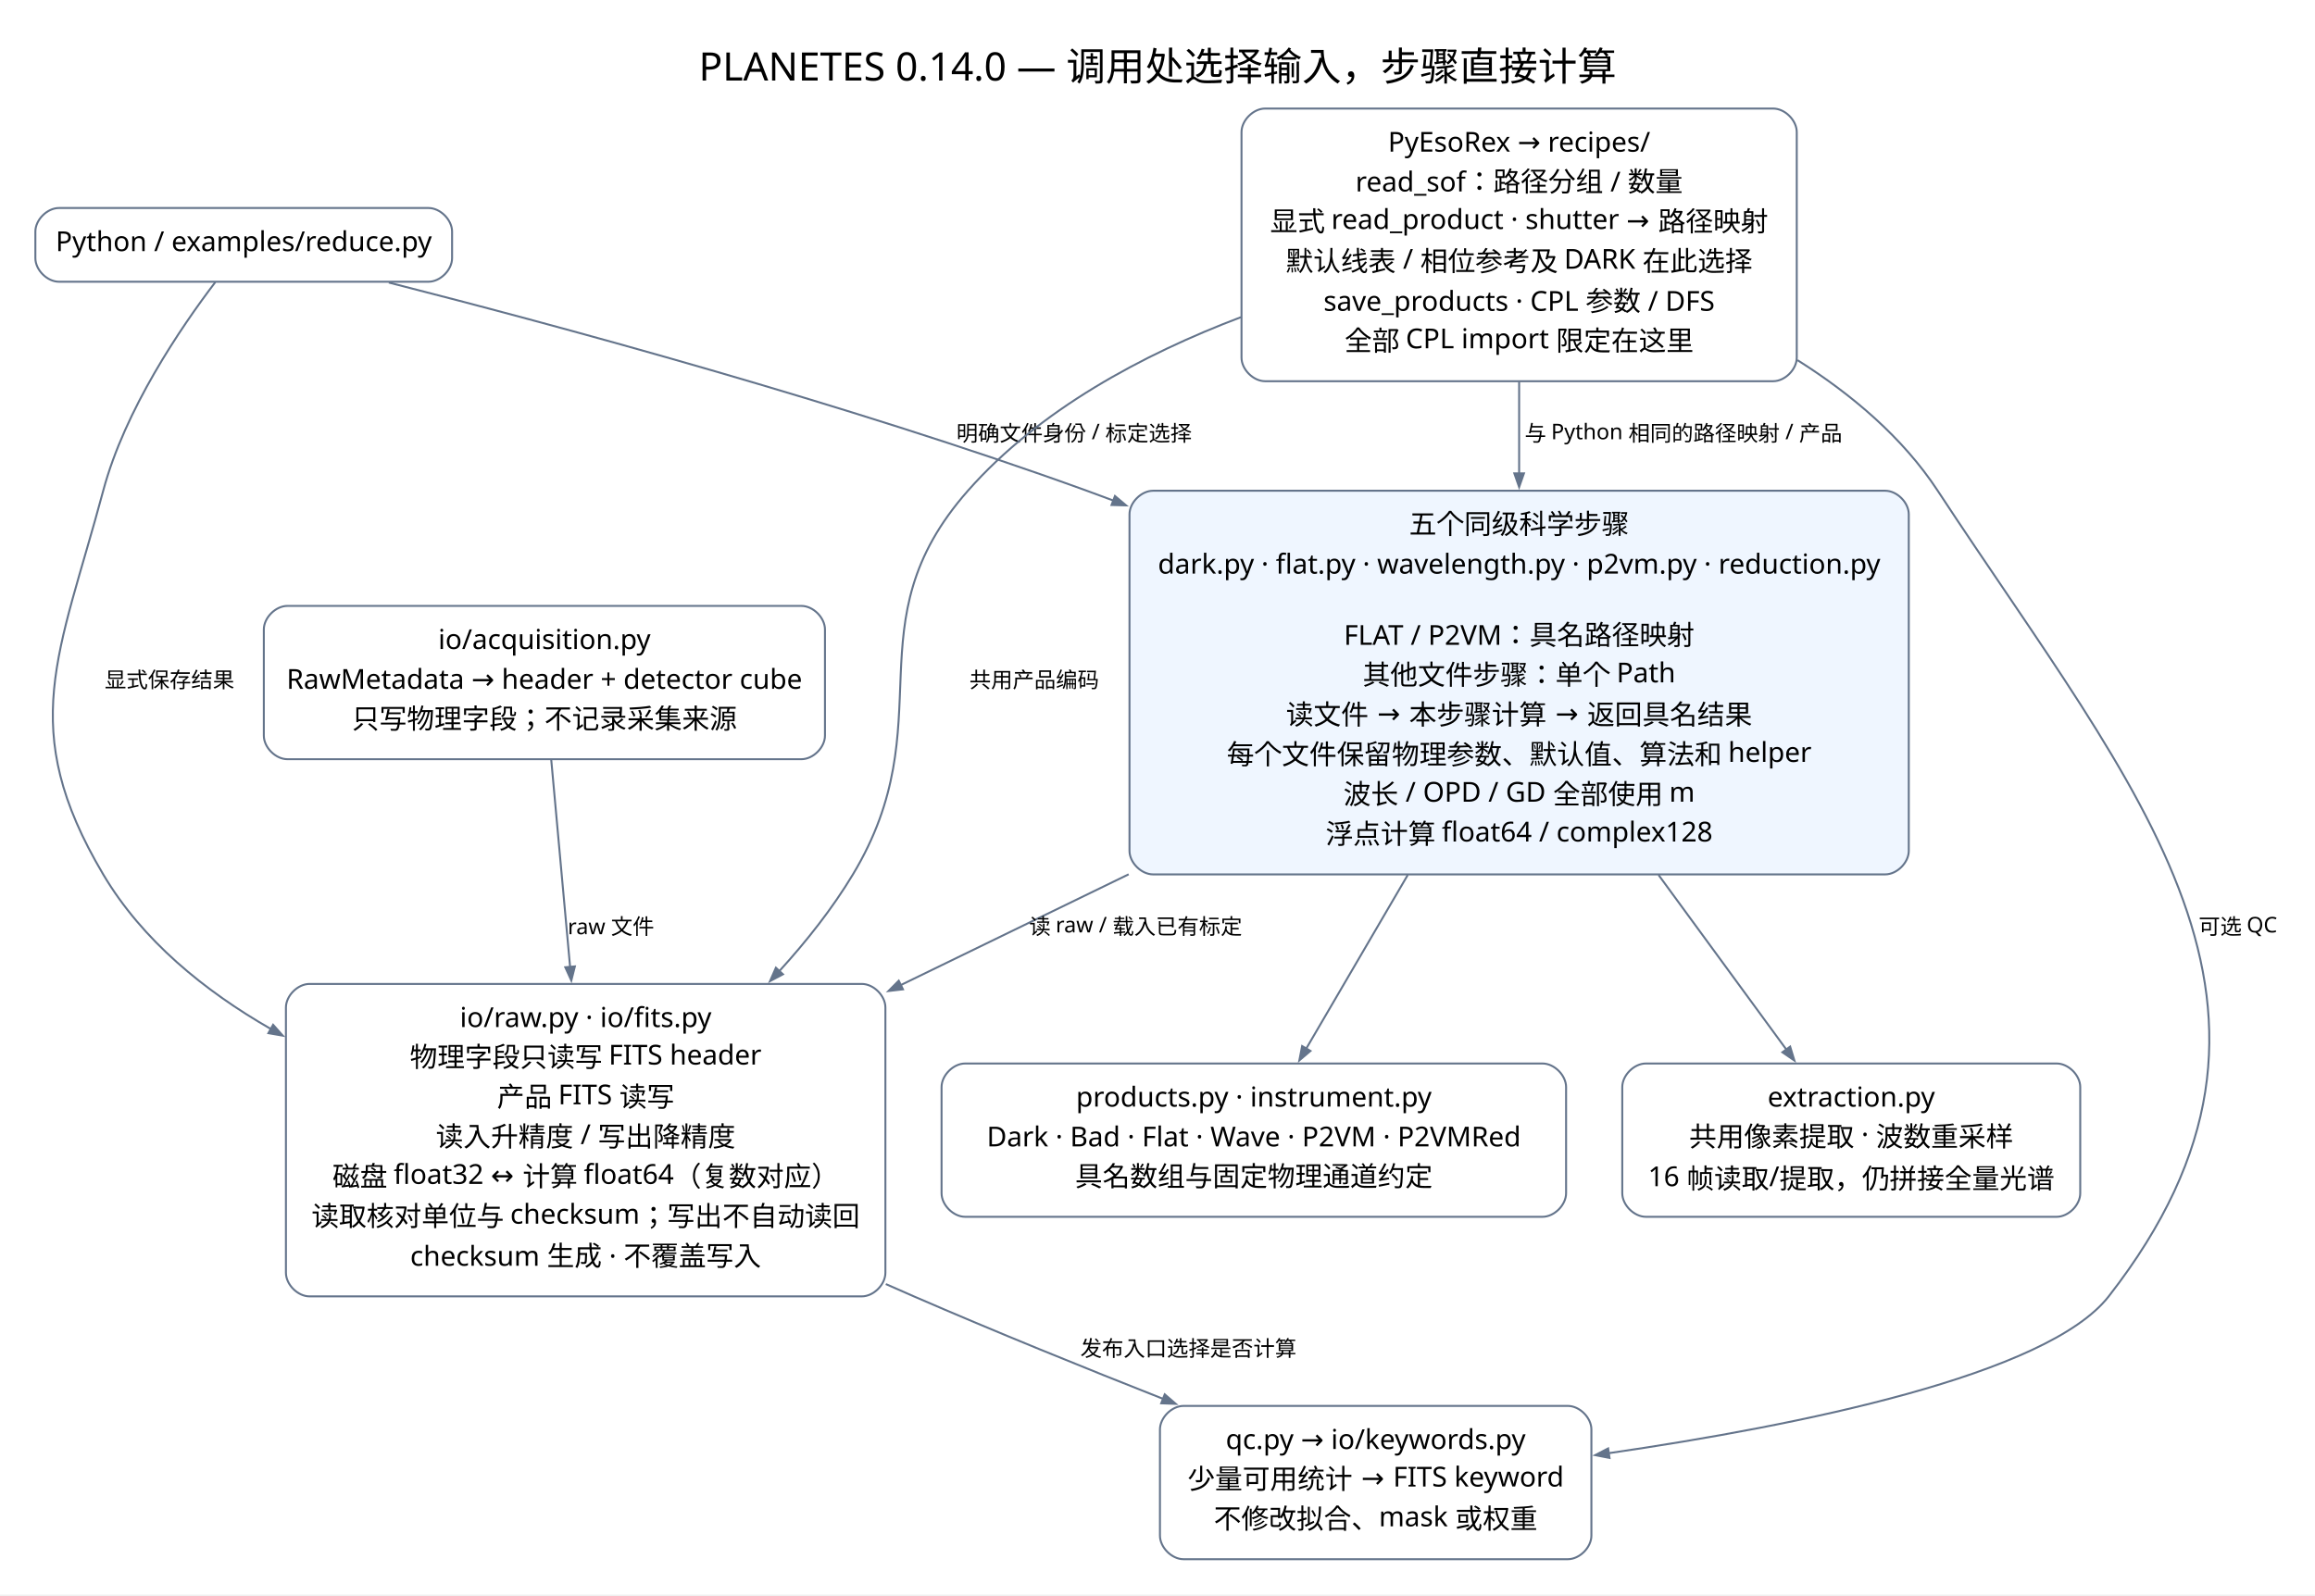
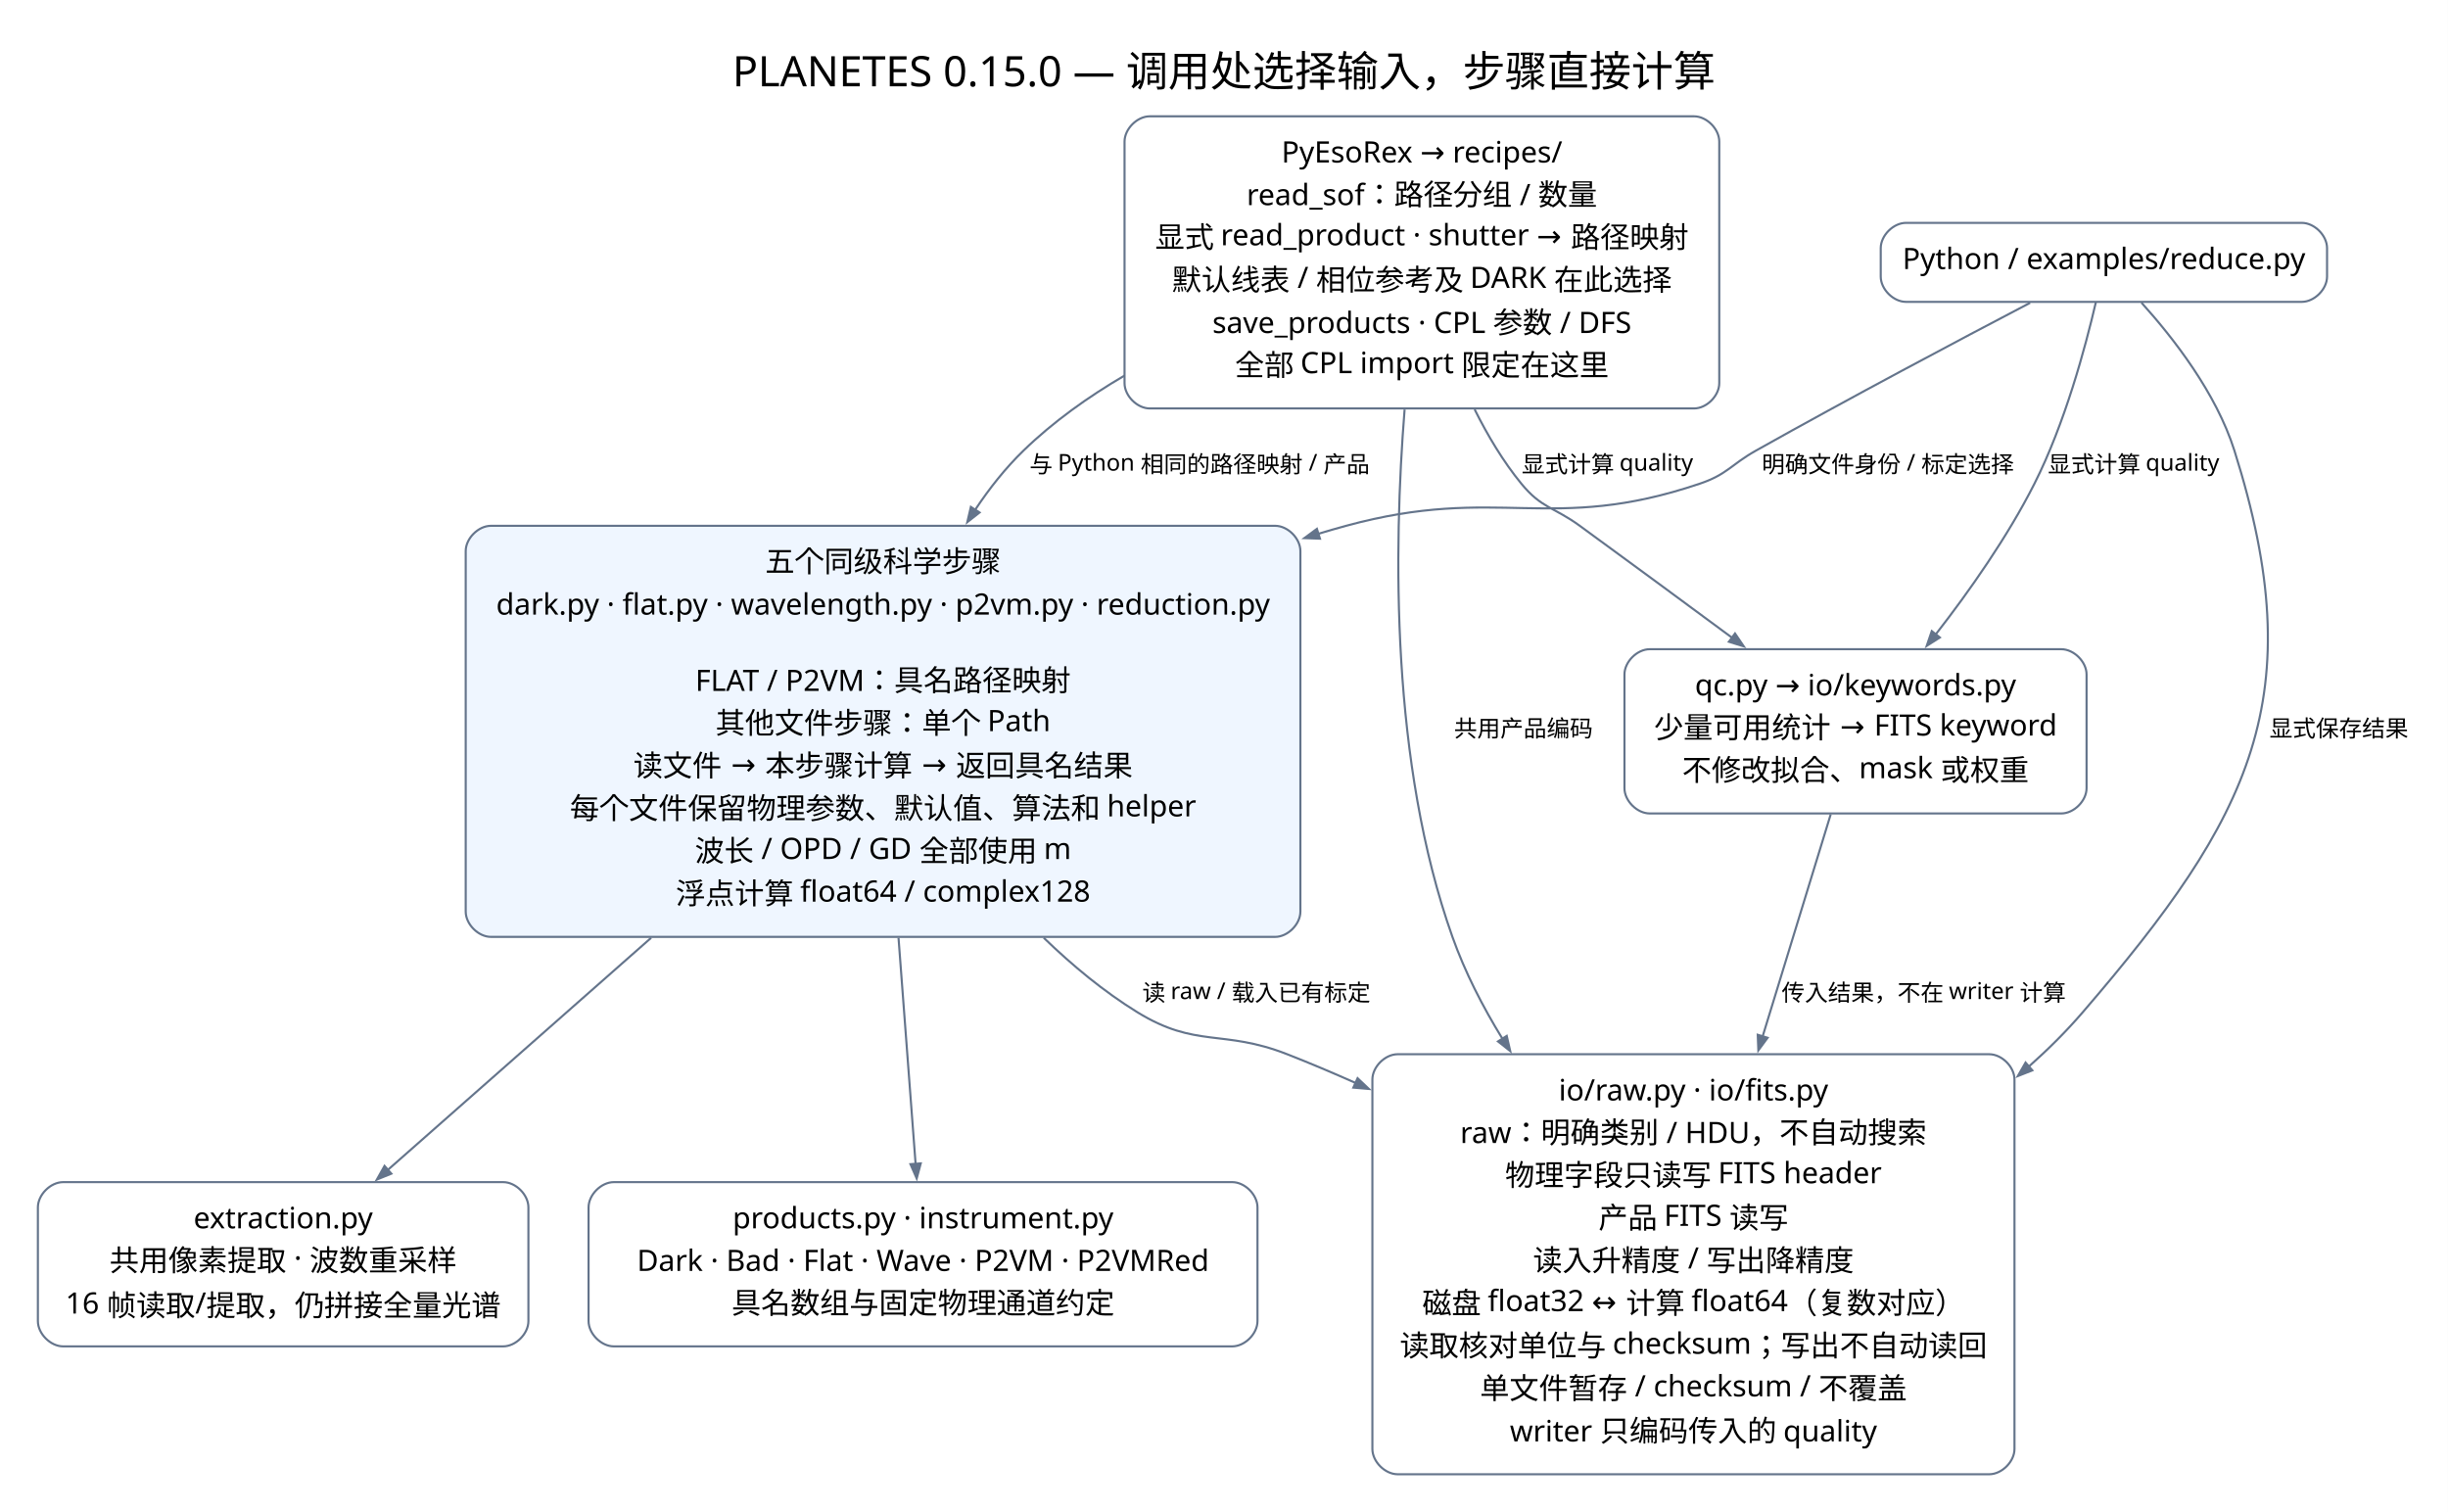
- <svg xmlns="http://www.w3.org/2000/svg" width="1178pt" height="812pt" viewBox="0.00 0.00 1178.00 812.00">
-   <g id="graph0" class="graph" transform="scale(1 1) rotate(0) translate(18 793.62)">
-     <polygon fill="white" stroke="none" points="-18,18 -18,-793.62 1160.14,-793.62 1160.14,18 -18,18" />
-     <text xml:space="preserve" text-anchor="middle" x="571.07" y="-752.62" font-family="PingFang SC" font-size="20.00">PLANETES 0.14.0 — 调用处选择输入，步骤直接计算</text>
+ <svg xmlns="http://www.w3.org/2000/svg" width="1163pt" height="718pt" viewBox="0.00 0.00 1163.00 718.00">
+   <g id="graph0" class="graph" transform="scale(1 1) rotate(0) translate(18 700.34)">
+     <polygon fill="white" stroke="none" points="-18,18 -18,-700.34 1144.93,-700.34 1144.93,18 -18,18" />
+     <text xml:space="preserve" text-anchor="middle" x="563.47" y="-659.34" font-family="PingFang SC" font-size="20.00">PLANETES 0.15.0 — 调用处选择输入，步骤直接计算</text>
    <g id="node1" class="node">
-       <path fill="none" stroke="#64748b" d="M200.04,-687.75C200.04,-687.75 12,-687.75 12,-687.75 6,-687.75 0,-681.75 0,-675.75 0,-675.75 0,-662.22 0,-662.22 0,-656.22 6,-650.22 12,-650.22 12,-650.22 200.04,-650.22 200.04,-650.22 206.04,-650.22 212.04,-656.22 212.04,-662.22 212.04,-662.22 212.04,-675.75 212.04,-675.75 212.04,-681.75 206.04,-687.75 200.04,-687.75" />
-       <text xml:space="preserve" text-anchor="middle" x="106.02" y="-665.81" font-family="PingFang SC" font-size="14.00">Python / examples/reduce.py</text>
+       <path fill="none" stroke="#64748b" d="M1075.54,-594.47C1075.54,-594.47 887.5,-594.47 887.5,-594.47 881.5,-594.47 875.5,-588.47 875.5,-582.47 875.5,-582.47 875.5,-568.94 875.5,-568.94 875.5,-562.94 881.5,-556.94 887.5,-556.94 887.5,-556.94 1075.54,-556.94 1075.54,-556.94 1081.54,-556.94 1087.54,-562.94 1087.54,-568.94 1087.54,-568.94 1087.54,-582.47 1087.54,-582.47 1087.54,-588.47 1081.54,-594.47 1075.54,-594.47" />
+       <text xml:space="preserve" text-anchor="middle" x="981.52" y="-572.53" font-family="PingFang SC" font-size="14.00">Python / examples/reduce.py</text>
    </g>
    <g id="node3" class="node">
-       <path fill="#eff6ff" stroke="#64748b" d="M941.29,-543.84C941.29,-543.84 568.75,-543.84 568.75,-543.84 562.75,-543.84 556.75,-537.84 556.75,-531.84 556.75,-531.84 556.75,-360.56 556.75,-360.56 556.75,-354.56 562.75,-348.56 568.75,-348.56 568.75,-348.56 941.29,-348.56 941.29,-348.56 947.29,-348.56 953.29,-354.56 953.29,-360.56 953.29,-360.56 953.29,-531.84 953.29,-531.84 953.29,-537.84 947.29,-543.84 941.29,-543.84" />
-       <text xml:space="preserve" text-anchor="middle" x="755.02" y="-521.9" font-family="PingFang SC" font-size="14.00">五个同级科学步骤</text>
-       <text xml:space="preserve" text-anchor="middle" x="755.02" y="-501.65" font-family="PingFang SC" font-size="14.00">dark.py · flat.py · wavelength.py · p2vm.py · reduction.py</text>
-       <text xml:space="preserve" text-anchor="middle" x="755.02" y="-465.4" font-family="PingFang SC" font-size="14.00">FLAT / P2VM：具名路径映射</text>
-       <text xml:space="preserve" text-anchor="middle" x="755.02" y="-445.15" font-family="PingFang SC" font-size="14.00">其他文件步骤：单个 Path</text>
-       <text xml:space="preserve" text-anchor="middle" x="755.02" y="-424.9" font-family="PingFang SC" font-size="14.00">读文件 → 本步骤计算 → 返回具名结果</text>
-       <text xml:space="preserve" text-anchor="middle" x="755.02" y="-404.65" font-family="PingFang SC" font-size="14.00">每个文件保留物理参数、默认值、算法和 helper</text>
-       <text xml:space="preserve" text-anchor="middle" x="755.02" y="-384.4" font-family="PingFang SC" font-size="14.00">波长 / OPD / GD 全部使用 m</text>
-       <text xml:space="preserve" text-anchor="middle" x="755.02" y="-364.15" font-family="PingFang SC" font-size="14.00">浮点计算 float64 / complex128</text>
+       <path fill="#eff6ff" stroke="#64748b" d="M587.79,-450.56C587.79,-450.56 215.25,-450.56 215.25,-450.56 209.25,-450.56 203.25,-444.56 203.25,-438.56 203.25,-438.56 203.25,-267.28 203.25,-267.28 203.25,-261.28 209.25,-255.28 215.25,-255.28 215.25,-255.28 587.79,-255.28 587.79,-255.28 593.79,-255.28 599.79,-261.28 599.79,-267.28 599.79,-267.28 599.79,-438.56 599.79,-438.56 599.79,-444.56 593.79,-450.56 587.79,-450.56" />
+       <text xml:space="preserve" text-anchor="middle" x="401.52" y="-428.62" font-family="PingFang SC" font-size="14.00">五个同级科学步骤</text>
+       <text xml:space="preserve" text-anchor="middle" x="401.52" y="-408.37" font-family="PingFang SC" font-size="14.00">dark.py · flat.py · wavelength.py · p2vm.py · reduction.py</text>
+       <text xml:space="preserve" text-anchor="middle" x="401.52" y="-372.12" font-family="PingFang SC" font-size="14.00">FLAT / P2VM：具名路径映射</text>
+       <text xml:space="preserve" text-anchor="middle" x="401.52" y="-351.87" font-family="PingFang SC" font-size="14.00">其他文件步骤：单个 Path</text>
+       <text xml:space="preserve" text-anchor="middle" x="401.52" y="-331.62" font-family="PingFang SC" font-size="14.00">读文件 → 本步骤计算 → 返回具名结果</text>
+       <text xml:space="preserve" text-anchor="middle" x="401.52" y="-311.37" font-family="PingFang SC" font-size="14.00">每个文件保留物理参数、默认值、算法和 helper</text>
+       <text xml:space="preserve" text-anchor="middle" x="401.52" y="-291.12" font-family="PingFang SC" font-size="14.00">波长 / OPD / GD 全部使用 m</text>
+       <text xml:space="preserve" text-anchor="middle" x="401.52" y="-270.87" font-family="PingFang SC" font-size="14.00">浮点计算 float64 / complex128</text>
    </g>
    <g id="edge1" class="edge">
-       <path fill="none" stroke="#64748b" d="M179.84,-649.8C266.07,-627.82 412.56,-588.23 535.02,-543.84 539.54,-542.2 544.1,-540.51 548.69,-538.78" />
-       <polygon fill="#64748b" stroke="#64748b" points="549.35,-541.16 555.02,-536.38 547.61,-536.58 549.35,-541.16" />
-       <text xml:space="preserve" text-anchor="middle" x="528.57" y="-569.14" font-family="PingFang SC" font-size="11.00">明确文件身份 / 标定选择</text>
+       <path fill="none" stroke="#64748b" d="M946.48,-556.49C912.87,-538.9 860.81,-511.32 816.27,-486.31 804.24,-479.55 802.59,-474.97 789.52,-470.56 718.27,-446.53 694.07,-470.34 621.52,-450.56 617.12,-449.36 612.69,-448.09 608.25,-446.75" />
+       <polygon fill="#64748b" stroke="#64748b" points="609.09,-444.44 601.68,-444.71 607.64,-449.12 609.09,-444.44" />
+       <text xml:space="preserve" text-anchor="middle" x="878.89" y="-475.86" font-family="PingFang SC" font-size="11.00">明确文件身份 / 标定选择</text>
    </g>
    <g id="node5" class="node">
-       <path fill="none" stroke="#64748b" d="M420.54,-292.81C420.54,-292.81 139.5,-292.81 139.5,-292.81 133.5,-292.81 127.5,-286.81 127.5,-280.81 127.5,-280.81 127.5,-145.78 127.5,-145.78 127.5,-139.78 133.5,-133.78 139.5,-133.78 139.5,-133.78 420.54,-133.78 420.54,-133.78 426.54,-133.78 432.54,-139.78 432.54,-145.78 432.54,-145.78 432.54,-280.81 432.54,-280.81 432.54,-286.81 426.54,-292.81 420.54,-292.81" />
-       <text xml:space="preserve" text-anchor="middle" x="280.02" y="-270.87" font-family="PingFang SC" font-size="14.00">io/raw.py · io/fits.py</text>
-       <text xml:space="preserve" text-anchor="middle" x="280.02" y="-250.62" font-family="PingFang SC" font-size="14.00">物理字段只读写 FITS header</text>
-       <text xml:space="preserve" text-anchor="middle" x="280.02" y="-230.37" font-family="PingFang SC" font-size="14.00">产品 FITS 读写</text>
-       <text xml:space="preserve" text-anchor="middle" x="280.02" y="-210.12" font-family="PingFang SC" font-size="14.00">读入升精度 / 写出降精度</text>
-       <text xml:space="preserve" text-anchor="middle" x="280.02" y="-189.87" font-family="PingFang SC" font-size="14.00">磁盘 float32 ↔ 计算 float64（复数对应）</text>
-       <text xml:space="preserve" text-anchor="middle" x="280.02" y="-169.62" font-family="PingFang SC" font-size="14.00">读取核对单位与 checksum；写出不自动读回</text>
-       <text xml:space="preserve" text-anchor="middle" x="280.02" y="-149.37" font-family="PingFang SC" font-size="14.00">checksum 生成 · 不覆盖写入</text>
+       <path fill="none" stroke="#64748b" d="M927.04,-199.53C927.04,-199.53 646,-199.53 646,-199.53 640,-199.53 634,-193.53 634,-187.53 634,-187.53 634,-12 634,-12 634,-6 640,0 646,0 646,0 927.04,0 927.04,0 933.04,0 939.04,-6 939.04,-12 939.04,-12 939.04,-187.53 939.04,-187.53 939.04,-193.53 933.04,-199.53 927.04,-199.53" />
+       <text xml:space="preserve" text-anchor="middle" x="786.52" y="-177.59" font-family="PingFang SC" font-size="14.00">io/raw.py · io/fits.py</text>
+       <text xml:space="preserve" text-anchor="middle" x="786.52" y="-157.34" font-family="PingFang SC" font-size="14.00">raw：明确类别 / HDU，不自动搜索</text>
+       <text xml:space="preserve" text-anchor="middle" x="786.52" y="-137.09" font-family="PingFang SC" font-size="14.00">物理字段只读写 FITS header</text>
+       <text xml:space="preserve" text-anchor="middle" x="786.52" y="-116.84" font-family="PingFang SC" font-size="14.00">产品 FITS 读写</text>
+       <text xml:space="preserve" text-anchor="middle" x="786.52" y="-96.59" font-family="PingFang SC" font-size="14.00">读入升精度 / 写出降精度</text>
+       <text xml:space="preserve" text-anchor="middle" x="786.52" y="-76.34" font-family="PingFang SC" font-size="14.00">磁盘 float32 ↔ 计算 float64（复数对应）</text>
+       <text xml:space="preserve" text-anchor="middle" x="786.52" y="-56.09" font-family="PingFang SC" font-size="14.00">读取核对单位与 checksum；写出不自动读回</text>
+       <text xml:space="preserve" text-anchor="middle" x="786.52" y="-35.84" font-family="PingFang SC" font-size="14.00">单文件暂存 / checksum / 不覆盖</text>
+       <text xml:space="preserve" text-anchor="middle" x="786.52" y="-15.59" font-family="PingFang SC" font-size="14.00">writer 只编码传入的 quality</text>
+     </g>
+     <g id="edge6" class="edge">
+       <path fill="none" stroke="#64748b" d="M999.36,-556.57C1014.43,-539.89 1034.88,-513.66 1043.52,-486.31 1080.5,-369.2 1051.61,-312.63 971.52,-219.53 963.73,-210.48 955.09,-201.87 945.91,-193.72" />
+       <polygon fill="#64748b" stroke="#64748b" points="947.52,-191.87 940.62,-189.15 944.31,-195.58 947.52,-191.87" />
+       <text xml:space="preserve" text-anchor="middle" x="1093.18" y="-350.35" font-family="PingFang SC" font-size="11.00">显式保存结果</text>
+     </g>
+     <g id="node7" class="node">
+       <path fill="none" stroke="#64748b" d="M961.29,-391.94C961.29,-391.94 765.75,-391.94 765.75,-391.94 759.75,-391.94 753.75,-385.94 753.75,-379.94 753.75,-379.94 753.75,-325.91 753.75,-325.91 753.75,-319.91 759.75,-313.91 765.75,-313.91 765.75,-313.91 961.29,-313.91 961.29,-313.91 967.29,-313.91 973.29,-319.91 973.29,-325.91 973.29,-325.91 973.29,-379.94 973.29,-379.94 973.29,-385.94 967.29,-391.94 961.29,-391.94" />
+       <text xml:space="preserve" text-anchor="middle" x="863.52" y="-370" font-family="PingFang SC" font-size="14.00">qc.py → io/keywords.py</text>
+       <text xml:space="preserve" text-anchor="middle" x="863.52" y="-349.75" font-family="PingFang SC" font-size="14.00">少量可用统计 → FITS keyword</text>
+       <text xml:space="preserve" text-anchor="middle" x="863.52" y="-329.5" font-family="PingFang SC" font-size="14.00">不修改拟合、mask 或权重</text>
+     </g>
+     <g id="edge8" class="edge">
+       <path fill="none" stroke="#64748b" d="M977.69,-556.7C972.74,-535.38 962.99,-499.16 948.52,-470.56 935.76,-445.34 917.75,-419.7 901.58,-398.91" />
+       <polygon fill="#64748b" stroke="#64748b" points="903.6,-397.51 897.34,-393.52 899.75,-400.54 903.6,-397.51" />
+       <text xml:space="preserve" text-anchor="middle" x="995.64" y="-475.86" font-family="PingFang SC" font-size="11.00">显式计算 quality</text>
+     </g>
+     <g id="node2" class="node">
+       <path fill="none" stroke="#64748b" d="M786.79,-645.09C786.79,-645.09 528.25,-645.09 528.25,-645.09 522.25,-645.09 516.25,-639.09 516.25,-633.09 516.25,-633.09 516.25,-518.31 516.25,-518.31 516.25,-512.31 522.25,-506.31 528.25,-506.31 528.25,-506.31 786.79,-506.31 786.79,-506.31 792.79,-506.31 798.79,-512.31 798.79,-518.31 798.79,-518.31 798.79,-633.09 798.79,-633.09 798.79,-639.09 792.79,-645.09 786.79,-645.09" />
+       <text xml:space="preserve" text-anchor="middle" x="657.52" y="-623.15" font-family="PingFang SC" font-size="14.00">PyEsoRex → recipes/</text>
+       <text xml:space="preserve" text-anchor="middle" x="657.52" y="-602.9" font-family="PingFang SC" font-size="14.00">read_sof：路径分组 / 数量</text>
+       <text xml:space="preserve" text-anchor="middle" x="657.52" y="-582.65" font-family="PingFang SC" font-size="14.00">显式 read_product · shutter → 路径映射</text>
+       <text xml:space="preserve" text-anchor="middle" x="657.52" y="-562.4" font-family="PingFang SC" font-size="14.00">默认线表 / 相位参考及 DARK 在此选择</text>
+       <text xml:space="preserve" text-anchor="middle" x="657.52" y="-542.15" font-family="PingFang SC" font-size="14.00">save_products · CPL 参数 / DFS</text>
+       <text xml:space="preserve" text-anchor="middle" x="657.52" y="-521.9" font-family="PingFang SC" font-size="14.00">全部 CPL import 限定在这里</text>
+     </g>
+     <g id="edge2" class="edge">
+       <path fill="none" stroke="#64748b" d="M516.23,-521.92C498.87,-511.76 482.32,-499.95 468.27,-486.31 459.71,-478.01 452.07,-468.38 445.29,-458.17" />
+       <polygon fill="#64748b" stroke="#64748b" points="447.37,-456.88 441.54,-452.3 443.24,-459.52 447.37,-456.88" />
+       <text xml:space="preserve" text-anchor="middle" x="551.89" y="-475.86" font-family="PingFang SC" font-size="11.00">与 Python 相同的路径映射 / 产品</text>
    </g>
    <g id="edge7" class="edge">
-       <path fill="none" stroke="#64748b" d="M91.55,-650C74.05,-627 45.57,-585.17 34.52,-543.84 12.1,-459.99 -9.74,-423.22 34.52,-348.56 54.41,-315.01 85.97,-289.3 119.93,-269.81" />
-       <polygon fill="#64748b" stroke="#64748b" points="120.97,-272.03 125.89,-266.48 118.58,-267.75 120.97,-272.03" />
-       <text xml:space="preserve" text-anchor="middle" x="68.27" y="-443.63" font-family="PingFang SC" font-size="11.00">显式保存结果</text>
-     </g>
-     <g id="node2" class="node">
-       <path fill="none" stroke="#64748b" d="M884.29,-738.37C884.29,-738.37 625.75,-738.37 625.75,-738.37 619.75,-738.37 613.75,-732.37 613.75,-726.37 613.75,-726.37 613.75,-611.59 613.75,-611.59 613.75,-605.59 619.75,-599.59 625.75,-599.59 625.75,-599.59 884.29,-599.59 884.29,-599.59 890.29,-599.59 896.29,-605.59 896.29,-611.59 896.29,-611.59 896.29,-726.37 896.29,-726.37 896.29,-732.37 890.29,-738.37 884.29,-738.37" />
-       <text xml:space="preserve" text-anchor="middle" x="755.02" y="-716.43" font-family="PingFang SC" font-size="14.00">PyEsoRex → recipes/</text>
-       <text xml:space="preserve" text-anchor="middle" x="755.02" y="-696.18" font-family="PingFang SC" font-size="14.00">read_sof：路径分组 / 数量</text>
-       <text xml:space="preserve" text-anchor="middle" x="755.02" y="-675.93" font-family="PingFang SC" font-size="14.00">显式 read_product · shutter → 路径映射</text>
-       <text xml:space="preserve" text-anchor="middle" x="755.02" y="-655.68" font-family="PingFang SC" font-size="14.00">默认线表 / 相位参考及 DARK 在此选择</text>
-       <text xml:space="preserve" text-anchor="middle" x="755.02" y="-635.43" font-family="PingFang SC" font-size="14.00">save_products · CPL 参数 / DFS</text>
-       <text xml:space="preserve" text-anchor="middle" x="755.02" y="-615.18" font-family="PingFang SC" font-size="14.00">全部 CPL import 限定在这里</text>
-     </g>
-     <g id="edge2" class="edge">
-       <path fill="none" stroke="#64748b" d="M755.02,-599.33C755.02,-584.46 755.02,-568.4 755.02,-552.48" />
-       <polygon fill="#64748b" stroke="#64748b" points="757.47,-552.69 755.02,-545.69 752.57,-552.69 757.47,-552.69" />
-       <text xml:space="preserve" text-anchor="middle" x="838.64" y="-569.14" font-family="PingFang SC" font-size="11.00">与 Python 相同的路径映射 / 产品</text>
-     </g>
-     <g id="edge8" class="edge">
-       <path fill="none" stroke="#64748b" d="M613.44,-632.18C563.54,-613.25 510.88,-585.08 474.52,-543.84 414.6,-475.88 462.71,-426.2 416.02,-348.56 405.6,-331.24 392.44,-314.56 378.44,-299.2" />
-       <polygon fill="#64748b" stroke="#64748b" points="380.41,-297.72 373.85,-294.26 376.82,-301.06 380.41,-297.72" />
-       <text xml:space="preserve" text-anchor="middle" x="508.27" y="-443.63" font-family="PingFang SC" font-size="11.00">共用产品编码</text>
-     </g>
-     <g id="node8" class="node">
-       <path fill="none" stroke="#64748b" d="M779.79,-78.03C779.79,-78.03 584.25,-78.03 584.25,-78.03 578.25,-78.03 572.25,-72.03 572.25,-66.03 572.25,-66.03 572.25,-12 572.25,-12 572.25,-6 578.25,0 584.25,0 584.25,0 779.79,0 779.79,0 785.79,0 791.79,-6 791.79,-12 791.79,-12 791.79,-66.03 791.79,-66.03 791.79,-72.03 785.79,-78.03 779.79,-78.03" />
-       <text xml:space="preserve" text-anchor="middle" x="682.02" y="-56.09" font-family="PingFang SC" font-size="14.00">qc.py → io/keywords.py</text>
-       <text xml:space="preserve" text-anchor="middle" x="682.02" y="-35.84" font-family="PingFang SC" font-size="14.00">少量可用统计 → FITS keyword</text>
-       <text xml:space="preserve" text-anchor="middle" x="682.02" y="-15.59" font-family="PingFang SC" font-size="14.00">不修改拟合、mask 或权重</text>
+       <path fill="none" stroke="#64748b" d="M649.3,-505.81C644,-439.58 642.74,-337.66 672.02,-255.28 677.94,-238.64 686.3,-222.28 695.84,-206.79" />
+       <polygon fill="#64748b" stroke="#64748b" points="697.82,-208.24 699.49,-201.02 693.68,-205.62 697.82,-208.24" />
+       <text xml:space="preserve" text-anchor="middle" x="705.77" y="-350.35" font-family="PingFang SC" font-size="11.00">共用产品编码</text>
    </g>
    <g id="edge10" class="edge">
-       <path fill="none" stroke="#64748b" d="M896.63,-610.32C924.3,-592.87 950.22,-570.94 968.02,-543.84 1070.31,-388.13 1169.58,-280.7 1055.02,-133.78 1023.75,-93.68 897.66,-68.1 800.64,-53.97" />
-       <polygon fill="#64748b" stroke="#64748b" points="801.01,-51.54 793.73,-52.97 800.31,-56.39 801.01,-51.54" />
-       <text xml:space="preserve" text-anchor="middle" x="1120.76" y="-318.11" font-family="PingFang SC" font-size="11.00">可选 QC</text>
+       <path fill="none" stroke="#64748b" d="M682.57,-505.87C688.77,-493.43 696.15,-481.08 704.77,-470.56 714.4,-458.8 720.24,-459.52 732.52,-450.56 756.32,-433.21 782.45,-413.97 805.07,-397.25" />
+       <polygon fill="#64748b" stroke="#64748b" points="806.27,-399.41 810.44,-393.28 803.36,-395.47 806.27,-399.41" />
+       <text xml:space="preserve" text-anchor="middle" x="745.64" y="-475.86" font-family="PingFang SC" font-size="11.00">显式计算 quality</text>
    </g>
    <g id="node4" class="node">
-       <path fill="none" stroke="#64748b" d="M1028.54,-252.31C1028.54,-252.31 819.5,-252.31 819.5,-252.31 813.5,-252.31 807.5,-246.31 807.5,-240.31 807.5,-240.31 807.5,-186.28 807.5,-186.28 807.5,-180.28 813.5,-174.28 819.5,-174.28 819.5,-174.28 1028.54,-174.28 1028.54,-174.28 1034.54,-174.28 1040.54,-180.28 1040.54,-186.28 1040.54,-186.28 1040.54,-240.31 1040.54,-240.31 1040.54,-246.31 1034.54,-252.31 1028.54,-252.31" />
-       <text xml:space="preserve" text-anchor="middle" x="924.02" y="-230.37" font-family="PingFang SC" font-size="14.00">extraction.py</text>
-       <text xml:space="preserve" text-anchor="middle" x="924.02" y="-210.12" font-family="PingFang SC" font-size="14.00">共用像素提取 · 波数重采样</text>
-       <text xml:space="preserve" text-anchor="middle" x="924.02" y="-189.87" font-family="PingFang SC" font-size="14.00">16 帧读取/提取，仍拼接全量光谱</text>
+       <path fill="none" stroke="#64748b" d="M221.04,-138.78C221.04,-138.78 12,-138.78 12,-138.78 6,-138.78 0,-132.78 0,-126.78 0,-126.78 0,-72.75 0,-72.75 0,-66.75 6,-60.75 12,-60.75 12,-60.75 221.04,-60.75 221.04,-60.75 227.04,-60.75 233.04,-66.75 233.04,-72.75 233.04,-72.75 233.04,-126.78 233.04,-126.78 233.04,-132.78 227.04,-138.78 221.04,-138.78" />
+       <text xml:space="preserve" text-anchor="middle" x="116.52" y="-116.84" font-family="PingFang SC" font-size="14.00">extraction.py</text>
+       <text xml:space="preserve" text-anchor="middle" x="116.52" y="-96.59" font-family="PingFang SC" font-size="14.00">共用像素提取 · 波数重采样</text>
+       <text xml:space="preserve" text-anchor="middle" x="116.52" y="-76.34" font-family="PingFang SC" font-size="14.00">16 帧读取/提取，仍拼接全量光谱</text>
+     </g>
+     <g id="edge3" class="edge">
+       <path fill="none" stroke="#64748b" d="M291.33,-254.82C248.13,-216.74 200.74,-174.98 166.21,-144.55" />
+       <polygon fill="#64748b" stroke="#64748b" points="167.93,-142.8 161.05,-140.01 164.69,-146.48 167.93,-142.8" />
+     </g>
+     <g id="edge5" class="edge">
+       <path fill="none" stroke="#64748b" d="M477.88,-254.83C491.56,-241.59 506.51,-229.24 522.27,-219.53 550.27,-202.27 562.89,-211.53 593.52,-199.53 604.27,-195.32 615.21,-190.7 626.15,-185.83" />
+       <polygon fill="#64748b" stroke="#64748b" points="626.96,-188.15 632.34,-183.04 624.95,-183.68 626.96,-188.15" />
+       <text xml:space="preserve" text-anchor="middle" x="578.89" y="-224.83" font-family="PingFang SC" font-size="11.00">读 raw / 载入已有标定</text>
+     </g>
+     <g id="node6" class="node">
+       <path fill="none" stroke="#64748b" d="M567.41,-138.78C567.41,-138.78 273.62,-138.78 273.62,-138.78 267.62,-138.78 261.62,-132.78 261.62,-126.78 261.62,-126.78 261.62,-72.75 261.62,-72.75 261.62,-66.75 267.62,-60.75 273.62,-60.75 273.62,-60.75 567.41,-60.75 567.41,-60.75 573.41,-60.75 579.41,-66.75 579.41,-72.75 579.41,-72.75 579.41,-126.78 579.41,-126.78 579.41,-132.78 573.41,-138.78 567.41,-138.78" />
+       <text xml:space="preserve" text-anchor="middle" x="420.52" y="-116.84" font-family="PingFang SC" font-size="14.00">products.py · instrument.py</text>
+       <text xml:space="preserve" text-anchor="middle" x="420.52" y="-96.59" font-family="PingFang SC" font-size="14.00">Dark · Bad · Flat · Wave · P2VM · P2VMRed</text>
+       <text xml:space="preserve" text-anchor="middle" x="420.52" y="-76.34" font-family="PingFang SC" font-size="14.00">具名数组与固定物理通道约定</text>
    </g>
    <g id="edge4" class="edge">
-       <path fill="none" stroke="#64748b" d="M825.96,-348.28C848.59,-317.35 872.56,-284.6 891.14,-259.22" />
-       <polygon fill="#64748b" stroke="#64748b" points="892.93,-260.92 895.09,-253.82 888.98,-258.02 892.93,-260.92" />
-     </g>
-     <g id="edge6" class="edge">
-       <path fill="none" stroke="#64748b" d="M556.33,-348.61C517.6,-329.79 477.46,-310.27 440.17,-292.14" />
-       <polygon fill="#64748b" stroke="#64748b" points="441.48,-290.06 434.11,-289.2 439.33,-294.46 441.48,-290.06" />
-       <text xml:space="preserve" text-anchor="middle" x="559.9" y="-318.11" font-family="PingFang SC" font-size="11.00">读 raw / 载入已有标定</text>
-     </g>
-     <g id="node7" class="node">
-       <path fill="none" stroke="#64748b" d="M766.91,-252.31C766.91,-252.31 473.12,-252.31 473.12,-252.31 467.12,-252.31 461.12,-246.31 461.12,-240.31 461.12,-240.31 461.12,-186.28 461.12,-186.28 461.12,-180.28 467.12,-174.28 473.12,-174.28 473.12,-174.28 766.91,-174.28 766.91,-174.28 772.91,-174.28 778.91,-180.28 778.91,-186.28 778.91,-186.28 778.91,-240.31 778.91,-240.31 778.91,-246.31 772.91,-252.31 766.91,-252.31" />
-       <text xml:space="preserve" text-anchor="middle" x="620.02" y="-230.37" font-family="PingFang SC" font-size="14.00">products.py · instrument.py</text>
-       <text xml:space="preserve" text-anchor="middle" x="620.02" y="-210.12" font-family="PingFang SC" font-size="14.00">Dark · Bad · Flat · Wave · P2VM · P2VMRed</text>
-       <text xml:space="preserve" text-anchor="middle" x="620.02" y="-189.87" font-family="PingFang SC" font-size="14.00">具名数组与固定物理通道约定</text>
-     </g>
-     <g id="edge5" class="edge">
-       <path fill="none" stroke="#64748b" d="M698.35,-348.28C680.43,-317.61 661.45,-285.16 646.67,-259.87" />
-       <polygon fill="#64748b" stroke="#64748b" points="648.83,-258.71 643.18,-253.91 644.6,-261.19 648.83,-258.71" />
+       <path fill="none" stroke="#64748b" d="M408.87,-254.82C411.66,-217.85 414.72,-177.4 417,-147.23" />
+       <polygon fill="#64748b" stroke="#64748b" points="419.43,-147.68 417.51,-140.52 414.54,-147.31 419.43,-147.68" />
    </g>
    <g id="edge9" class="edge">
-       <path fill="none" stroke="#64748b" d="M432.75,-140.04C437.55,-137.91 442.32,-135.82 447.02,-133.78 488.27,-115.87 534.11,-97.29 574.28,-81.44" />
-       <polygon fill="#64748b" stroke="#64748b" points="574.68,-83.91 580.3,-79.07 572.89,-79.35 574.68,-83.91" />
-       <text xml:space="preserve" text-anchor="middle" x="586.73" y="-103.33" font-family="PingFang SC" font-size="11.00">发布入口选择是否计算</text>
-     </g>
-     <g id="node6" class="node">
-       <path fill="none" stroke="#64748b" d="M389.79,-485.22C389.79,-485.22 128.25,-485.22 128.25,-485.22 122.25,-485.22 116.25,-479.22 116.25,-473.22 116.25,-473.22 116.25,-419.19 116.25,-419.19 116.25,-413.19 122.25,-407.19 128.25,-407.19 128.25,-407.19 389.79,-407.19 389.79,-407.19 395.79,-407.19 401.79,-413.19 401.79,-419.19 401.79,-419.19 401.79,-473.22 401.79,-473.22 401.79,-479.22 395.79,-485.22 389.79,-485.22" />
-       <text xml:space="preserve" text-anchor="middle" x="259.02" y="-463.28" font-family="PingFang SC" font-size="14.00">io/acquisition.py</text>
-       <text xml:space="preserve" text-anchor="middle" x="259.02" y="-443.03" font-family="PingFang SC" font-size="14.00">RawMetadata → header + detector cube</text>
-       <text xml:space="preserve" text-anchor="middle" x="259.02" y="-422.78" font-family="PingFang SC" font-size="14.00">只写物理字段；不记录采集来源</text>
-     </g>
-     <g id="edge3" class="edge">
-       <path fill="none" stroke="#64748b" d="M262.51,-406.81C265.12,-378.08 268.8,-337.63 272.12,-301.21" />
-       <polygon fill="#64748b" stroke="#64748b" points="274.53,-301.73 272.72,-294.54 269.65,-301.29 274.53,-301.73" />
-       <text xml:space="preserve" text-anchor="middle" x="292.9" y="-318.11" font-family="PingFang SC" font-size="11.00">raw 文件</text>
+       <path fill="none" stroke="#64748b" d="M851.74,-313.5C843.09,-285.28 830.88,-245.46 819.37,-207.9" />
+       <polygon fill="#64748b" stroke="#64748b" points="821.76,-207.35 817.36,-201.37 817.07,-208.78 821.76,-207.35" />
+       <text xml:space="preserve" text-anchor="middle" x="895.95" y="-224.83" font-family="PingFang SC" font-size="11.00">传入结果，不在 writer 计算</text>
    </g>
  </g>
</svg>
